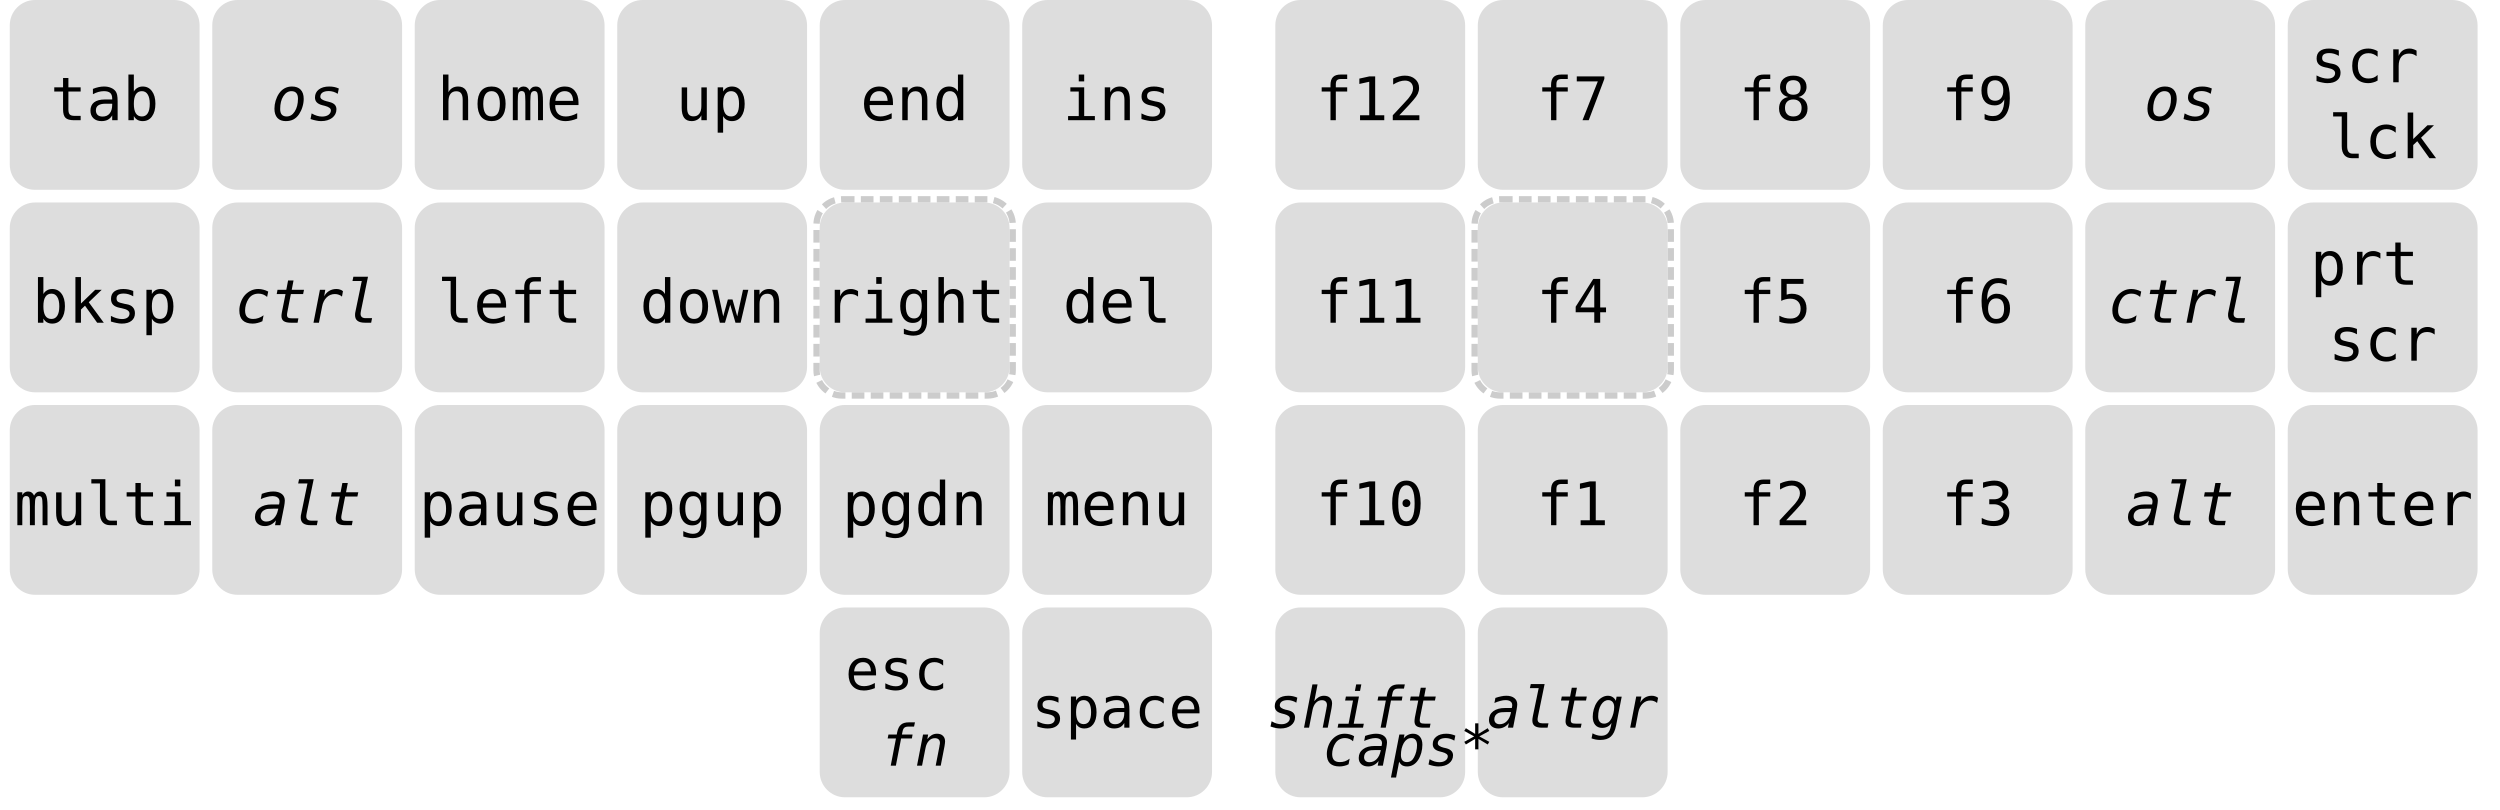
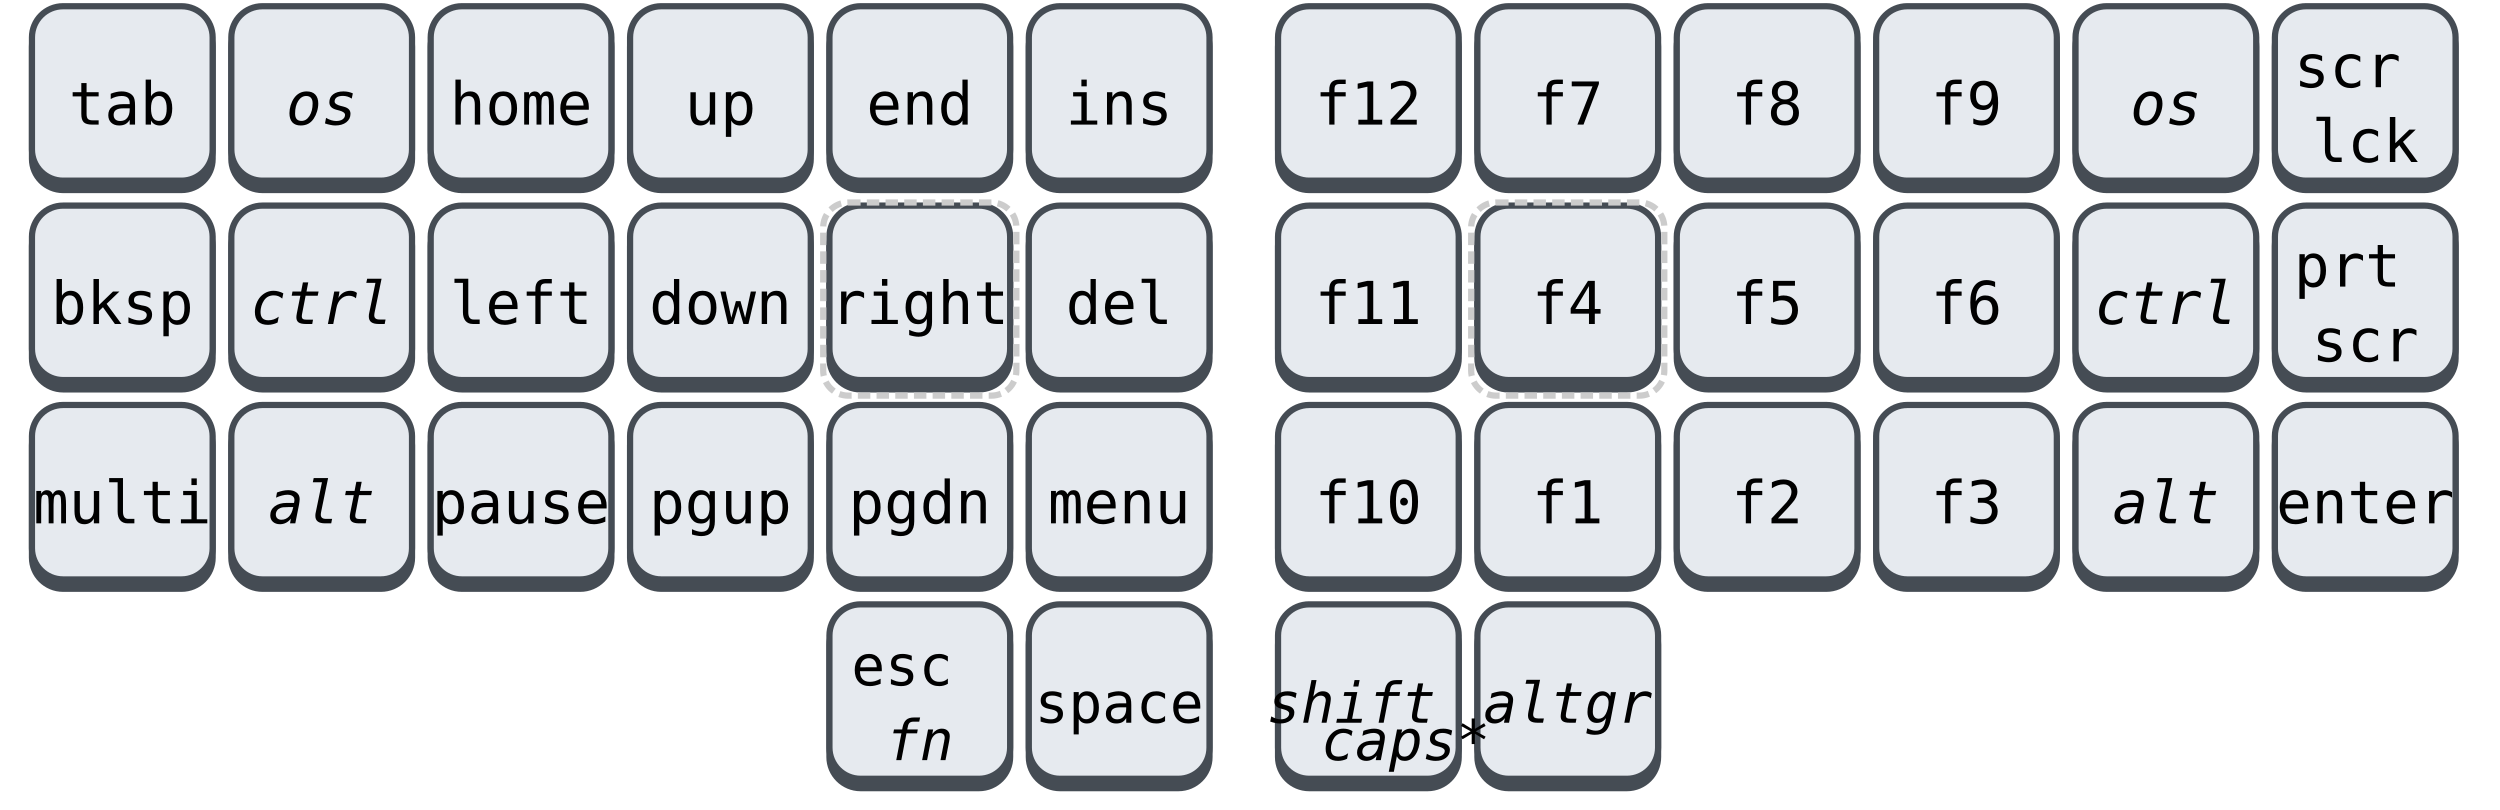
- <svg xmlns="http://www.w3.org/2000/svg" width="784" height="254" version="1.1" viewBox="0 0 392 128">
+ <svg xmlns="http://www.w3.org/2000/svg" width="784" height="254" version="1.1" viewBox="-1 -1 394 130">
  <defs>
    <style type="text/css">
text { font-size: 9.5px; text-anchor: middle; font-family: monospace; }
.mod { font-style: italic; }
.c0 { transform: translate(15px, 0); }
.c1 { transform: translate(47px, 0); }
.c2 { transform: translate(79px, 0); }
.c3 { transform: translate(111px, 0); }
.c4 { transform: translate(143px, 0); }
.c5 { transform: translate(175px, 0); }
.r0 { transform: translate(0, 19px); }
.r1 { transform: translate(0, 51px); }
.r2 { transform: translate(0, 83px); }
.r3 { transform: translate(0, 115px); }
.tiny { font-size: 9px; }
.tiny text { font-size: 9px; }

g.kb &gt; g &gt; g &gt; text:nth-child(1) {
  font-size: 10px;
  text-anchor: middle;
}
g.kb &gt; g &gt; g &gt; text:nth-child(2) {
  font-size: 10px;
  transform: translate(2px, -6px);
  text-anchor: start;
}
g.kb &gt; g &gt; g &gt; text:nth-child(3) {
  font-size: 10px;
  fill: #004488;
  transform: translate(0px, 6px);
}

</style>
-     <rect id="key" width="30" height="30" ry="4" fill="#ddd" />
+     <g id="key">
+       <rect width="29" height="28" ry="5" x="0.5" y="1.5" fill="#454C54" stroke="#454C54" stroke-width="1px" />
+       <rect width="29" height="28" ry="5" x="0.5" fill="#E6EAEF" stroke="#454C54" stroke-width="1px" />
+     </g>
    <g id="3x1">
      <use href="#key" x="0" y="0" />
      <use href="#key" x="32" y="0" />
      <use href="#key" x="64" y="0" />
    </g>
    <g id="6x1">
      <use href="#3x1" x="0" y="0" />
      <use href="#3x1" x="96" y="0" />
    </g>
    <g id="left">
      <use href="#6x1" x="0" y="0" />
      <use href="#6x1" x="0" y="32" />
      <use href="#6x1" x="0" y="64" />
      <use href="#key" x="128" y="96" />
      <use href="#key" x="160" y="96" />
      <rect x="127.5" y="31.5" width="31" height="31" ry="4" fill="none" stroke="#ccc" stroke-dasharray="2,1" />
    </g>
    <g id="right">
      <use href="#6x1" x="0" y="0" />
      <use href="#6x1" x="0" y="32" />
      <use href="#6x1" x="0" y="64" />
      <use href="#key" x="0" y="96" />
      <use href="#key" x="32" y="96" />
      <rect x="31.5" y="31.5" width="31" height="31" ry="4" fill="none" stroke="#ccc" stroke-dasharray="2,1" />
    </g>
  </defs>
  <g class="kb" id="left-keyboard">
    <use href="#left" />
    <g class="r0">
      <text class="c0">tab</text>
      <text class="c1 mod">os</text>
      <text class="c2">home</text>
      <text class="c3">up</text>
      <text class="c4">end</text>
      <text class="c5">ins</text>
    </g>
    <g class="r1">
      <text class="c0">bksp</text>
      <text class="c1 mod">ctrl</text>
      <text class="c2">left</text>
      <text class="c3">down</text>
      <text class="c4">right</text>
      <text class="c5">del</text>
    </g>
    <g class="r2">
      <text class="c0">multi</text>
      <text class="c1 mod">alt</text>
      <text class="c2">pause</text>
      <text class="c3">pgup</text>
      <text class="c4">pgdn</text>
      <text class="c5">menu</text>
    </g>
    <g class="r3">
      <text class="c4">
        <tspan x="0" dy="-6" class="tiny">esc</tspan>
        <tspan x="0" dy="12" class="tiny mod">fn</tspan>
      </text>
      <text class="c5 tiny">space</text>
    </g>
  </g>
  <g class="kb" id="right-keyboard" transform="translate(200, 0)">
    <use href="#right" />
    <g class="r0">
      <text class="c0">f12</text>
      <text class="c1">f7</text>
      <text class="c2">f8</text>
      <text class="c3">f9</text>
      <text class="c4 mod">os</text>
      <text class="c5">
        <tspan x="0" y="-6">scr</tspan>
        <tspan x="0" y="6">lck</tspan>
      </text>
    </g>
    <g class="r1">
      <text class="c0">f11</text>
      <text class="c1">f4</text>
      <text class="c2">f5</text>
      <text class="c3">f6</text>
      <text class="c4 mod">ctrl</text>
      <text class="c5">
        <tspan x="0" y="-6">prt</tspan>
        <tspan x="0" y="6">scr</tspan>
      </text>
    </g>
    <g class="r2">
      <text class="c0">f10</text>
      <text class="c1">f1</text>
      <text class="c2">f2</text>
      <text class="c3">f3</text>
      <text class="c4 mod">alt</text>
      <text class="c5">enter</text>
    </g>
    <g class="r3">
      <text class="c0 tiny mod">
        <tspan>shift</tspan>
        <tspan x="6" y="6">caps*</tspan>
      </text>
      <text class="c1 tiny mod">altgr</text>
    </g>
  </g>
</svg>
